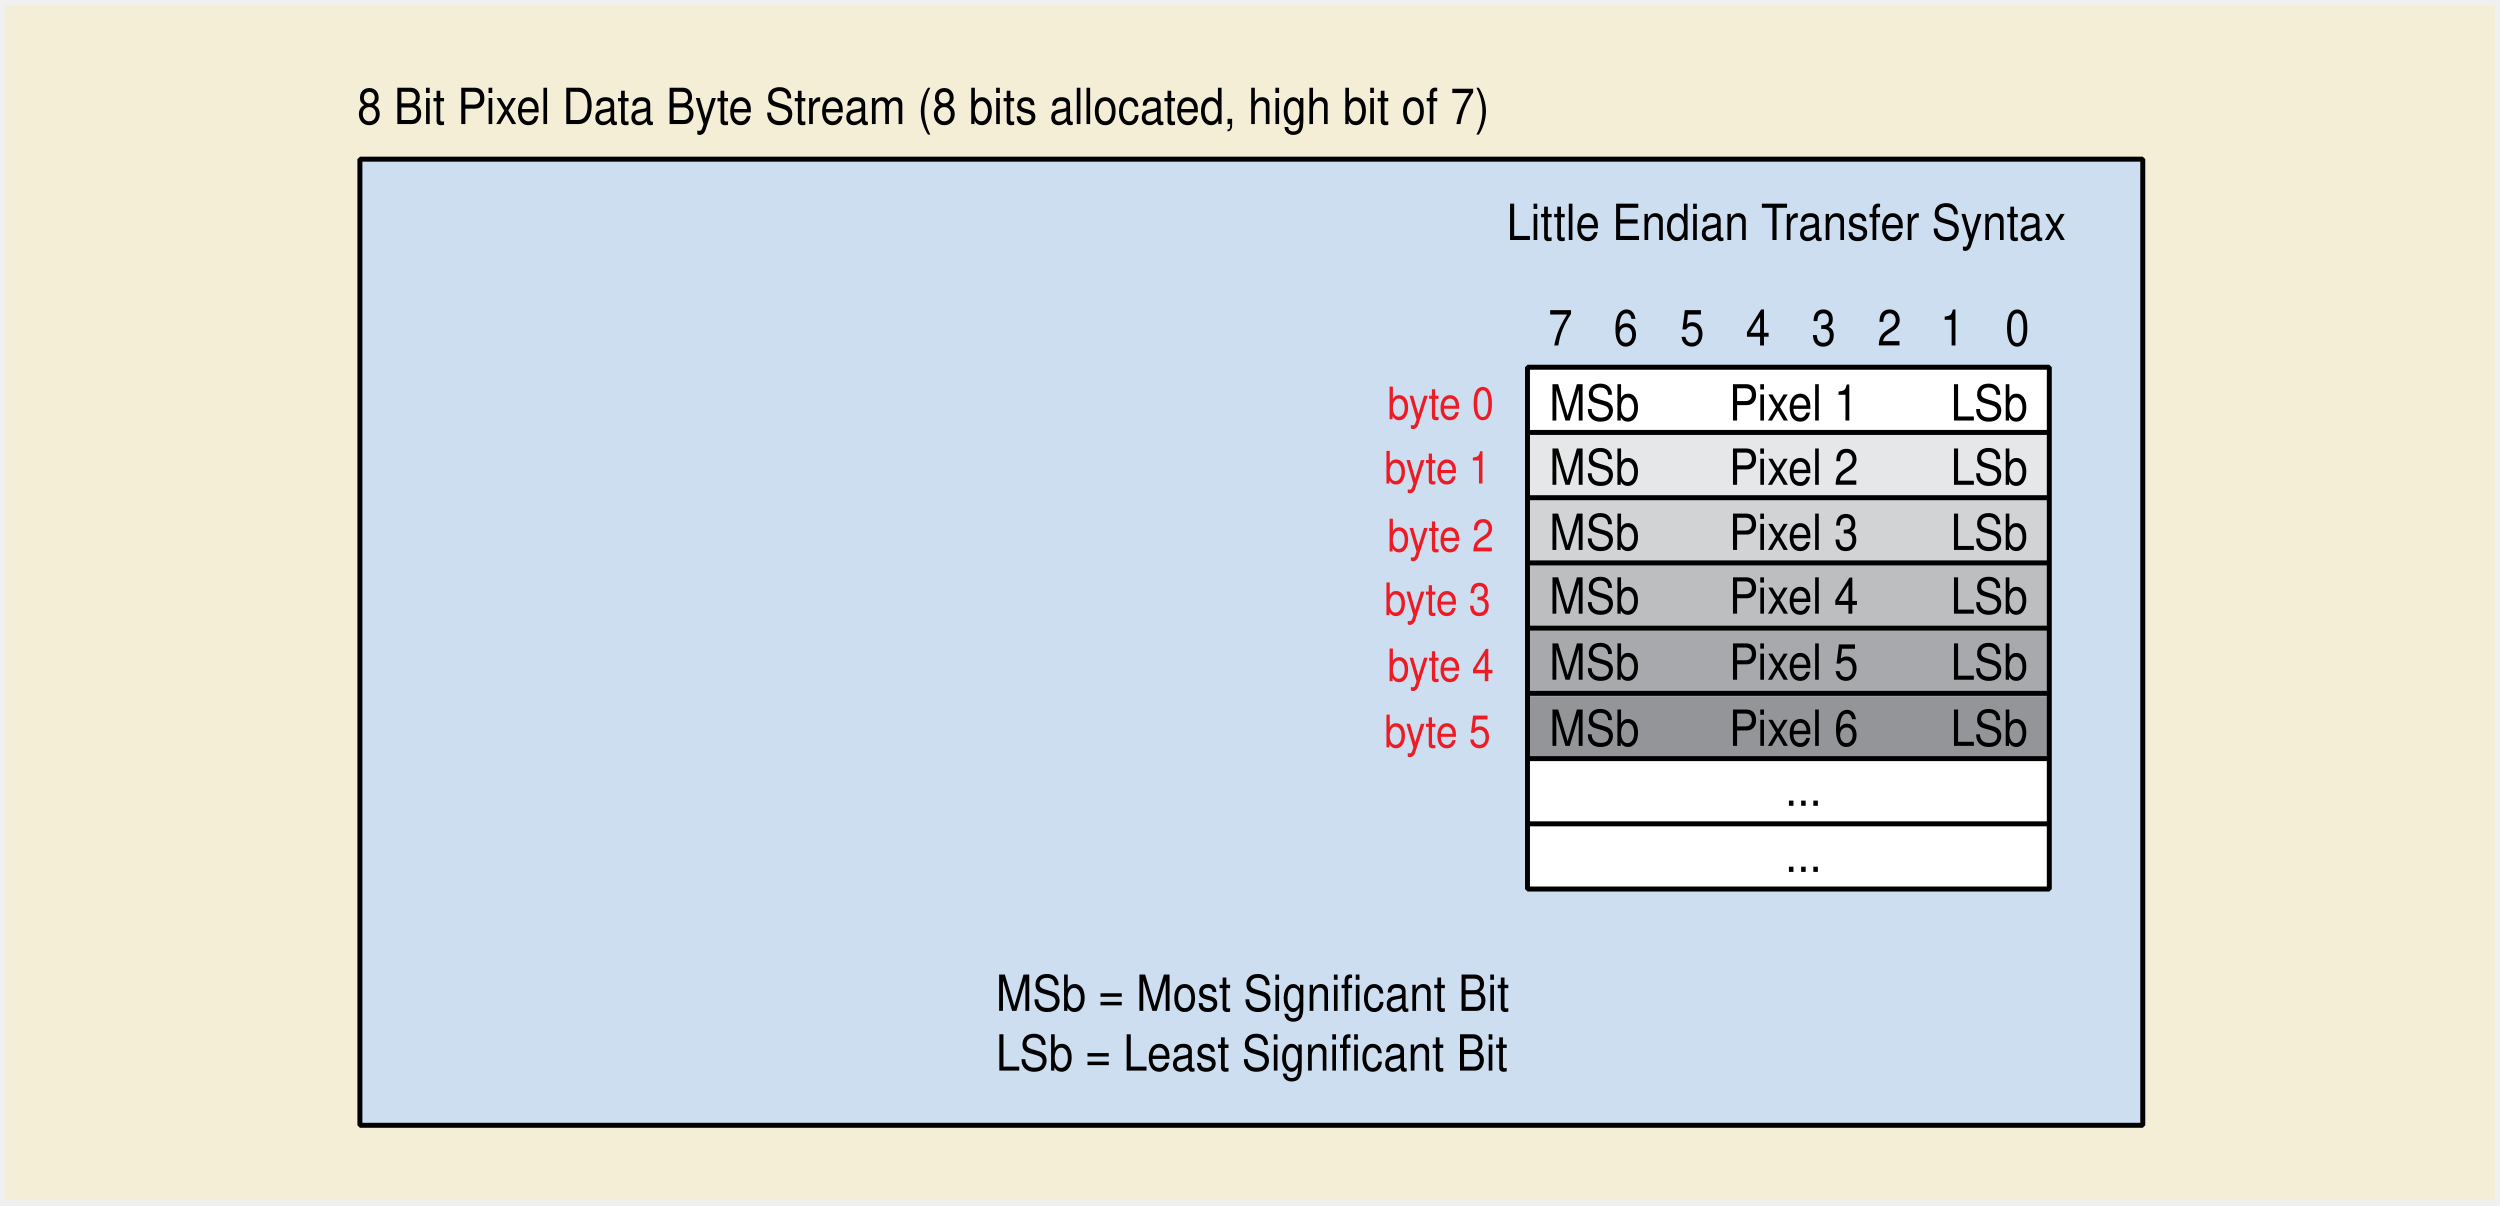
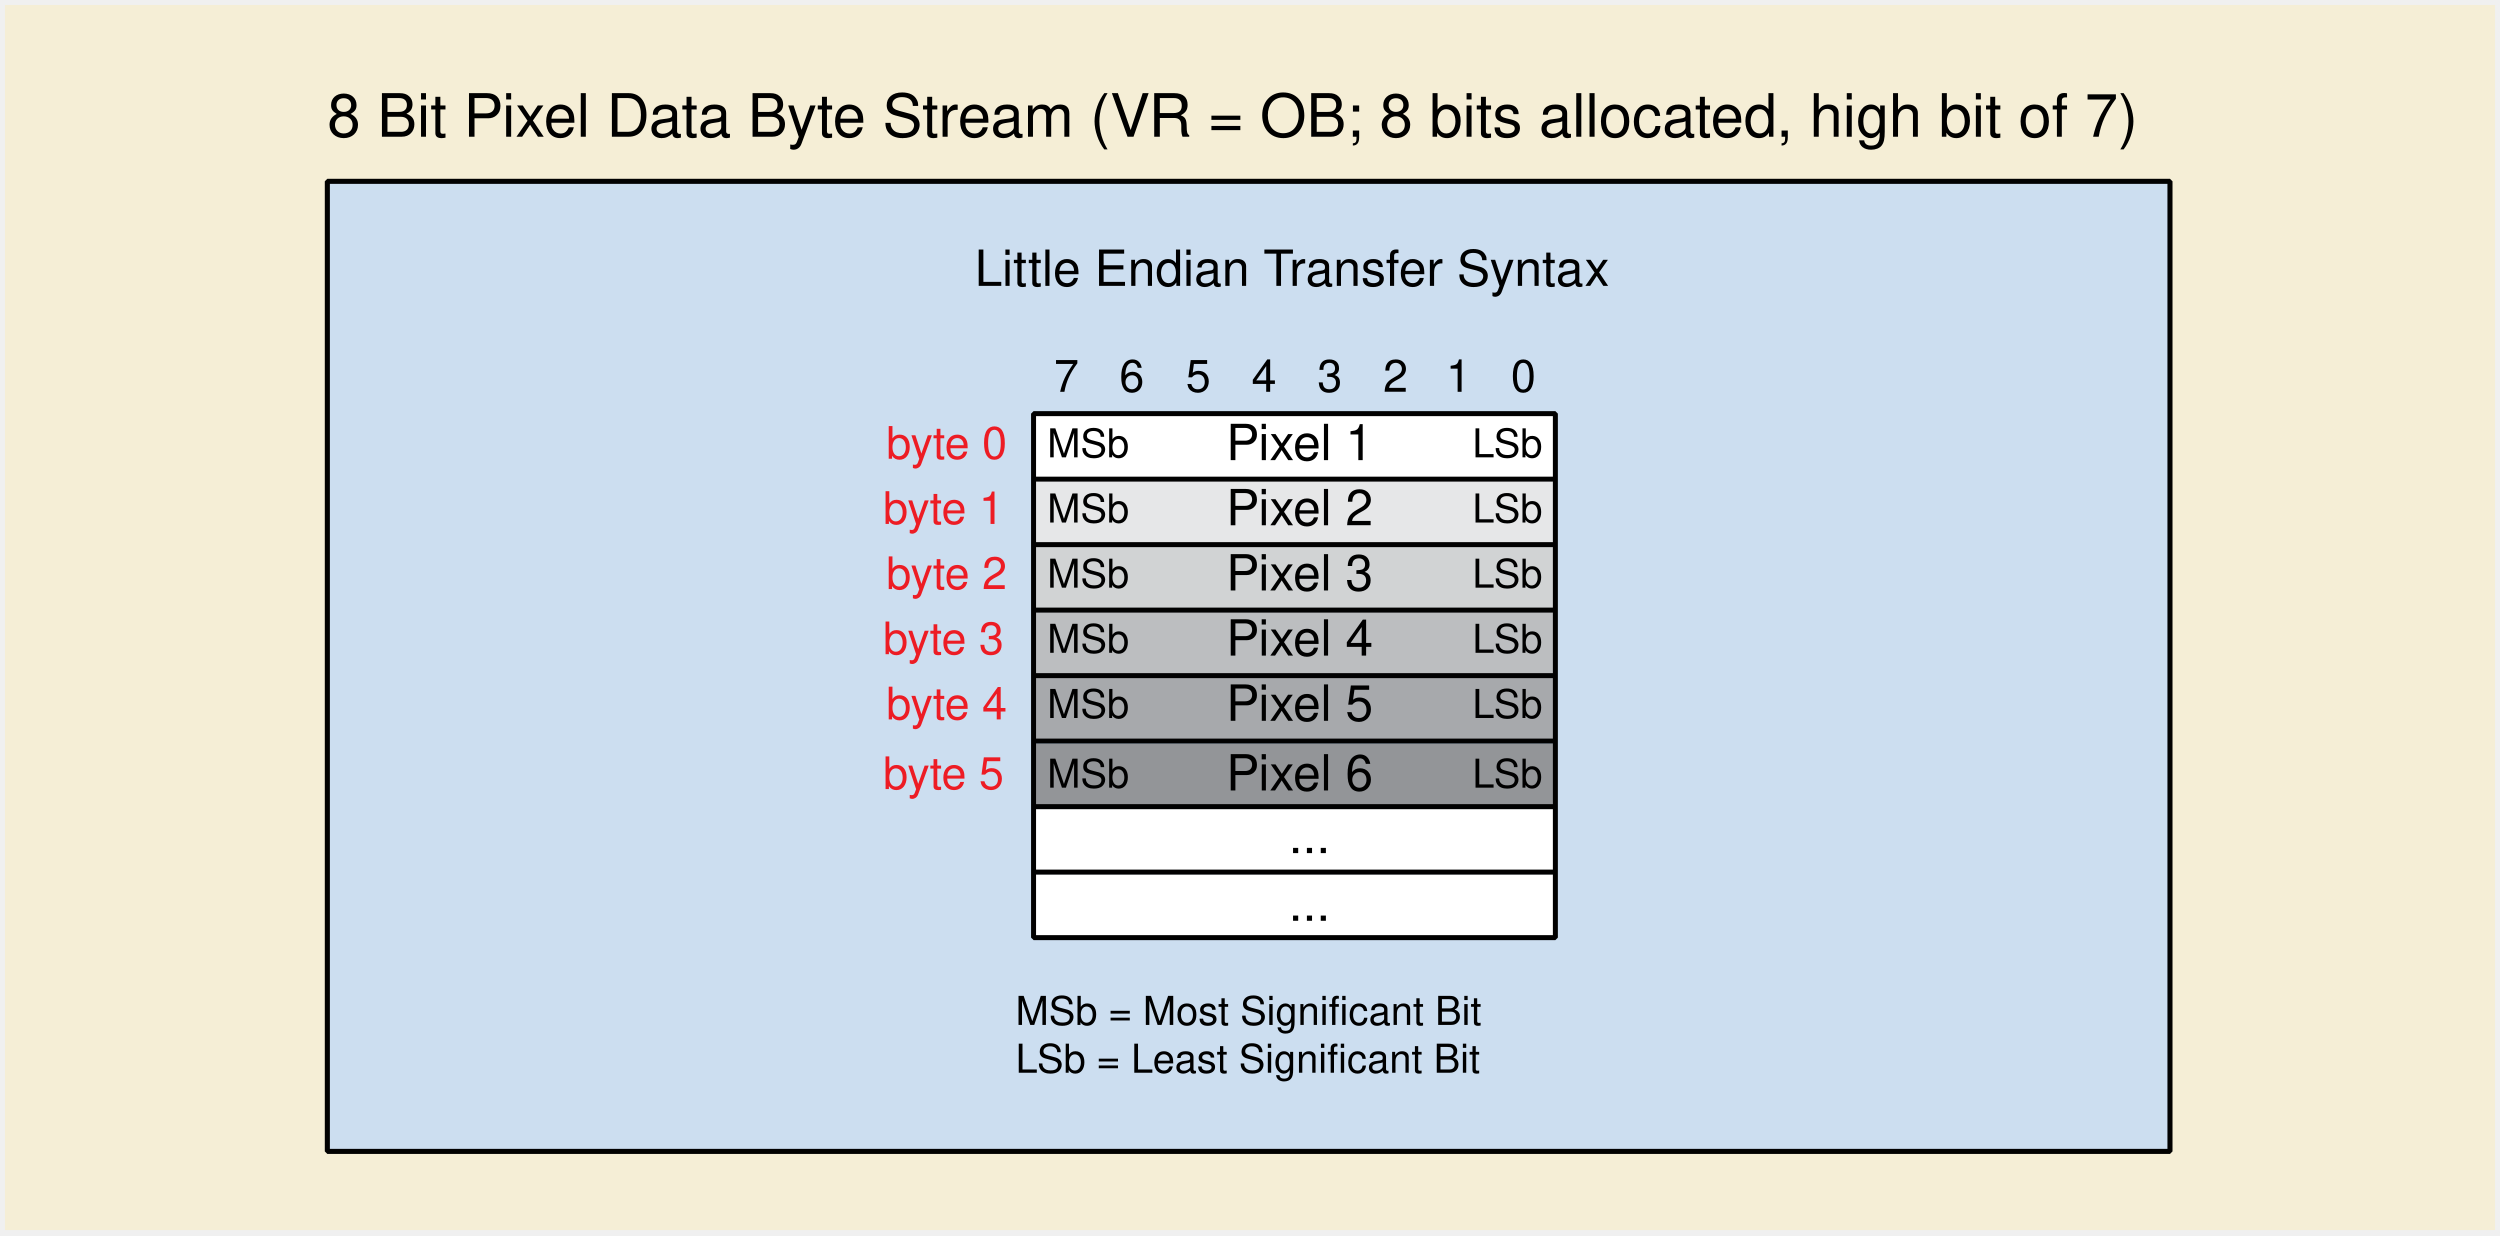
- <svg xmlns="http://www.w3.org/2000/svg" version="1.1" id="Layer_1" x="0px" y="0px" width="502px" height="242px" viewBox="0 0 502 242" enable-background="new 0 0 502 242" xml:space="preserve">
+ <svg xmlns="http://www.w3.org/2000/svg" version="1.1" id="Layer_1" x="0px" y="0px" width="502px" height="248px" viewBox="0 0 502 248" enable-background="new 0 0 502 248" xml:space="preserve">
  <defs>
    <style type="text/css">
	text {
	  font-family: Helvetica, Verdana, ArialUnicodeMS, san-serif
	}
	</style>
  </defs>
  <g>
   </g>
  <g>
-     <rect x="1" y="1" fill="#F5EED6" width="500" height="240" />
+     <rect x="1" y="1" fill="#F5EED6" width="500" height="246" />
    <g>
-       <rect x="72.268" y="31.957" fill="#CCDEF0" stroke="#010101" stroke-miterlimit="1" width="358" height="194" />
+       <rect x="65.731" y="36.411" fill="#CCDEF0" stroke="#010101" stroke-width="1.019" stroke-miterlimit="1" width="370" height="194.793" />
      <g>
-         <rect x="306.719" y="152.324" fill="#FFFFFF" width="104.781" height="13.03" />
-         <rect x="306.527" y="139.799" fill="#939598" width="104.973" height="13.03" />
-         <rect x="306.527" y="165.858" fill="#FFFFFF" width="104.973" height="13.031" />
-         <rect x="306.719" y="86.769" fill="#E6E7E8" width="104.975" height="13.03" />
-         <rect x="306.719" y="73.739" fill="#FFFFFF" width="104.781" height="13.03" />
-         <rect x="306.719" y="112.829" fill="#BCBEC0" width="104.975" height="13.029" />
-         <rect x="306.719" y="99.799" fill="#D1D3D4" width="104.781" height="13.03" />
-         <rect x="306.719" y="125.858" fill="#A7A9AC" width="104.781" height="13.031" />
-         <g>
-           <text transform="matrix(0.8815 0 0 1 347.1826 84.4385)" font-size="10">Pixel 1</text>
-         </g>
-         <g>
-           <text transform="matrix(0.8815 0 0 1 311.0762 84.4385)" font-size="10">MSb</text>
-         </g>
-         <g>
-           <text transform="matrix(0.8815 0 0 1 391.6562 84.4385)" font-size="10">LSb</text>
-         </g>
-         <g>
-           <text transform="matrix(0.8815 0 0 1 347.1826 97.3496)" font-size="10">Pixel 2</text>
-         </g>
-         <g>
-           <text transform="matrix(0.8815 0 0 1 311.0762 97.3496)" font-size="10">MSb</text>
-         </g>
-         <g>
-           <text transform="matrix(0.8815 0 0 1 391.6562 97.3496)" font-size="10">LSb</text>
-         </g>
-         <g>
-           <text transform="matrix(0.8815 0 0 1 347.1826 110.4312)" font-size="10">Pixel 3</text>
-         </g>
-         <g>
-           <text transform="matrix(0.8815 0 0 1 311.0762 110.4312)" font-size="10">MSb</text>
-         </g>
-         <g>
-           <text transform="matrix(0.8815 0 0 1 391.6562 110.4312)" font-size="10">LSb</text>
-         </g>
-         <g>
-           <text transform="matrix(0.8815 0 0 1 347.1826 123.2197)" font-size="10">Pixel 4</text>
-         </g>
-         <g>
-           <text transform="matrix(0.8815 0 0 1 311.0762 123.2197)" font-size="10">MSb</text>
-         </g>
-         <g>
-           <text transform="matrix(0.8815 0 0 1 391.6562 123.2197)" font-size="10">LSb</text>
-         </g>
-         <g>
-           <text transform="matrix(0.8815 0 0 1 347.1826 136.4912)" font-size="10">Pixel 5</text>
-         </g>
-         <g>
-           <text transform="matrix(0.8815 0 0 1 311.0762 136.4912)" font-size="10">MSb</text>
-         </g>
-         <g>
-           <text transform="matrix(0.8815 0 0 1 391.6562 136.4912)" font-size="10">LSb</text>
-         </g>
-         <g>
-           <text transform="matrix(0.8815 0 0 1 347.1826 149.7646)" font-size="10">Pixel 6</text>
-         </g>
-         <g>
-           <text transform="matrix(0.8815 0 0 1 311.0762 149.7646)" font-size="10">MSb</text>
-         </g>
-         <g>
-           <text transform="matrix(0.8815 0 0 1 391.6562 149.7646)" font-size="10">LSb</text>
-         </g>
-         <g>
-           <text transform="matrix(0.8815 0 0 1 358.4453 161.8066)" font-size="10">...</text>
-         </g>
-         <g>
-           <text transform="matrix(0.8815 0 0 1 358.4453 175.0771)" font-size="10">...</text>
-         </g>
-         <g>
-           <text transform="matrix(0.8815 0 0 1 278.6055 84.1865)" fill="#ED1C24" font-size="9">byte 0</text>
-         </g>
-         <g>
-           <text transform="matrix(0.8815 0 0 1 278.6055 110.729)" fill="#ED1C24" font-size="9">byte 2</text>
-         </g>
-         <g>
-           <text transform="matrix(0.8815 0 0 1 277.9727 97.0977)" fill="#ED1C24" font-size="9">byte 1</text>
-         </g>
-         <g>
-           <text transform="matrix(0.8815 0 0 1 278.6055 136.7891)" fill="#ED1C24" font-size="9">byte 4</text>
-         </g>
-         <g>
-           <text transform="matrix(0.8815 0 0 1 277.9727 123.5176)" fill="#ED1C24" font-size="9">byte 3</text>
-         </g>
-         <g>
-           <text transform="matrix(0.8815 0 0 1 277.9727 150.0625)" fill="#ED1C24" font-size="9">byte 5</text>
-         </g>
-         <rect x="306.719" y="73.739" fill="none" stroke="#010101" stroke-miterlimit="1" width="104.781" height="104.782" />
-         <line fill="none" stroke="#010101" stroke-miterlimit="1" x1="306.719" y1="165.423" x2="411.5" y2="165.423" />
-         <line fill="none" stroke="#010101" stroke-miterlimit="1" x1="306.719" y1="152.325" x2="411.5" y2="152.325" />
-         <line fill="none" stroke="#010101" stroke-miterlimit="1" x1="306.719" y1="139.228" x2="411.5" y2="139.228" />
-         <line fill="none" stroke="#010101" stroke-miterlimit="1" x1="306.719" y1="126.13" x2="411.5" y2="126.13" />
-         <line fill="none" stroke="#010101" stroke-miterlimit="1" x1="306.719" y1="113.032" x2="411.5" y2="113.032" />
-         <line fill="none" stroke="#010101" stroke-miterlimit="1" x1="306.719" y1="99.934" x2="411.5" y2="99.934" />
-         <line fill="none" stroke="#010101" stroke-miterlimit="1" x1="306.719" y1="86.836" x2="411.5" y2="86.836" />
+         <text transform="matrix(1 0 0 1 65.7314 27.4551)" font-size="12">8 Bit Pixel Data Byte Stream (VR = OB; 8 bits allocated, high bit of 7)</text>
      </g>
      <g>
-         <text transform="matrix(0.8815 0 0 1 199.9639 202.9824)">
-           <tspan x="0" y="0" font-size="10">MSb = Most Significant Bit</tspan>
-           <tspan x="0" y="12" font-size="10">LSb = Least Significant Bit</tspan>
+         <text transform="matrix(1 0 0 1 203.9248 205.8008)">
+           <tspan x="0" y="0" font-size="8">MSb = Most Significant Bit</tspan>
+           <tspan x="0" y="9.6" font-size="8">LSb = Least Significant Bit</tspan>
        </text>
      </g>
      <g>
-         <text transform="matrix(0.8815 0 0 1 71.7329 24.9082)" font-size="10">8 Bit Pixel Data Byte Stream (8 bits allocated, high bit of 7)</text>
-       </g>
-       <g>
-         <text transform="matrix(0.8815 0 0 1 302.5156 48.1929)" font-size="10">Little Endian Transfer Syntax</text>
-       </g>
-       <g>
-         <text transform="matrix(0.8815 0 0 1 389.5977 69.3716)" font-size="10">1</text>
-       </g>
-       <g>
-         <text transform="matrix(0.8815 0 0 1 402.627 69.3716)" font-size="10">0</text>
-       </g>
-       <g>
-         <text transform="matrix(0.8815 0 0 1 376.957 69.3716)" font-size="10">2</text>
-       </g>
-       <g>
-         <text transform="matrix(0.8815 0 0 1 363.7539 69.3716)" font-size="10">3</text>
-       </g>
-       <g>
-         <text transform="matrix(0.8815 0 0 1 350.5469 69.3716)" font-size="10">4</text>
-       </g>
-       <g>
-         <text transform="matrix(0.8815 0 0 1 337.3457 69.3716)" font-size="10">5</text>
-       </g>
-       <g>
-         <text transform="matrix(0.8815 0 0 1 310.877 69.3716)" font-size="10">7</text>
-       </g>
-       <g>
-         <text transform="matrix(0.8815 0 0 1 323.998 69.3716)" font-size="10">6</text>
+         <rect x="207.538" y="161.966" fill="#FFFFFF" width="104.781" height="13.085" />
+         <rect x="207.347" y="149.39" fill="#939598" width="104.973" height="13.084" />
+         <rect x="207.347" y="175.557" fill="#FFFFFF" width="104.973" height="13.084" />
+         <rect x="207.538" y="96.143" fill="#E6E7E8" width="104.975" height="13.083" />
+         <rect x="207.538" y="83.06" fill="#FFFFFF" width="104.781" height="13.083" />
+         <rect x="207.538" y="122.309" fill="#BCBEC0" width="104.975" height="13.084" />
+         <rect x="207.538" y="109.226" fill="#D1D3D4" width="104.781" height="13.083" />
+         <rect x="207.538" y="135.394" fill="#A7A9AC" width="104.781" height="13.084" />
+         <g>
+           <text transform="matrix(1 0 0 1 246.2227 92.397)" font-size="10">Pixel 1</text>
+         </g>
+         <g>
+           <text transform="matrix(1 0 0 1 210.2842 91.8374)" font-size="8">MSb</text>
+         </g>
+         <g>
+           <text transform="matrix(1 0 0 1 295.6465 91.8374)" font-size="8">LSb</text>
+         </g>
+         <g>
+           <text transform="matrix(1 0 0 1 246.2227 105.48)" font-size="10">Pixel 2</text>
+         </g>
+         <g>
+           <text transform="matrix(1 0 0 1 210.2842 104.9209)" font-size="8">MSb</text>
+         </g>
+         <g>
+           <text transform="matrix(1 0 0 1 295.6465 104.9209)" font-size="8">LSb</text>
+         </g>
+         <g>
+           <text transform="matrix(1 0 0 1 246.2227 118.5635)" font-size="10">Pixel 3</text>
+         </g>
+         <g>
+           <text transform="matrix(1 0 0 1 210.2842 118.0039)" font-size="8">MSb</text>
+         </g>
+         <g>
+           <text transform="matrix(1 0 0 1 295.6465 118.0039)" font-size="8">LSb</text>
+         </g>
+         <g>
+           <text transform="matrix(1 0 0 1 246.2227 131.6465)" font-size="10">Pixel 4</text>
+         </g>
+         <g>
+           <text transform="matrix(1 0 0 1 210.2842 131.0879)" font-size="8">MSb</text>
+         </g>
+         <g>
+           <text transform="matrix(1 0 0 1 295.6465 131.0879)" font-size="8">LSb</text>
+         </g>
+         <g>
+           <text transform="matrix(1 0 0 1 246.2227 144.7305)" font-size="10">Pixel 5</text>
+         </g>
+         <g>
+           <text transform="matrix(1 0 0 1 210.2842 144.1719)" font-size="8">MSb</text>
+         </g>
+         <g>
+           <text transform="matrix(1 0 0 1 295.6465 144.1719)" font-size="8">LSb</text>
+         </g>
+         <g>
+           <text transform="matrix(1 0 0 1 246.2227 158.7266)" font-size="10">Pixel 6</text>
+         </g>
+         <g>
+           <text transform="matrix(1 0 0 1 210.2842 158.168)" font-size="8">MSb</text>
+         </g>
+         <g>
+           <text transform="matrix(1 0 0 1 295.6465 158.168)" font-size="8">LSb</text>
+         </g>
+         <g>
+           <text transform="matrix(1 0 0 1 258.7695 171.3027)" font-size="10">...</text>
+         </g>
+         <g>
+           <text transform="matrix(1 0 0 1 258.7695 184.8926)" font-size="10">...</text>
+         </g>
+         <g>
+           <text transform="matrix(1 0 0 1 177.9717 92.1167)" fill="#ED1C24" font-size="9">byte 0</text>
+         </g>
+         <g>
+           <text transform="matrix(1 0 0 1 177.9717 118.2832)" fill="#ED1C24" font-size="9">byte 2</text>
+         </g>
+         <g>
+           <text transform="matrix(1 0 0 1 177.3379 105.2002)" fill="#ED1C24" font-size="9">byte 1</text>
+         </g>
+         <g>
+           <text transform="matrix(1 0 0 1 177.9717 144.4512)" fill="#ED1C24" font-size="9">byte 4</text>
+         </g>
+         <g>
+           <text transform="matrix(1 0 0 1 177.3379 131.3672)" fill="#ED1C24" font-size="9">byte 3</text>
+         </g>
+         <g>
+           <text transform="matrix(1 0 0 1 177.3379 158.4473)" fill="#ED1C24" font-size="9">byte 5</text>
+         </g>
+         <rect x="207.538" y="83.06" fill="none" stroke="#010101" stroke-width="1.002" stroke-miterlimit="1" width="104.781" height="105.211" />
+         <line fill="none" stroke="#010101" stroke-width="1.002" stroke-miterlimit="1" x1="207.538" y1="175.119" x2="312.319" y2="175.119" />
+         <line fill="none" stroke="#010101" stroke-width="1.002" stroke-miterlimit="1" x1="207.538" y1="161.968" x2="312.319" y2="161.968" />
+         <line fill="none" stroke="#010101" stroke-width="1.002" stroke-miterlimit="1" x1="207.538" y1="148.817" x2="312.319" y2="148.817" />
+         <line fill="none" stroke="#010101" stroke-width="1.002" stroke-miterlimit="1" x1="207.538" y1="135.666" x2="312.319" y2="135.666" />
+         <line fill="none" stroke="#010101" stroke-width="1.002" stroke-miterlimit="1" x1="207.538" y1="122.513" x2="312.319" y2="122.513" />
+         <line fill="none" stroke="#010101" stroke-width="1.002" stroke-miterlimit="1" x1="207.538" y1="109.362" x2="312.319" y2="109.362" />
+         <line fill="none" stroke="#010101" stroke-width="1.002" stroke-miterlimit="1" x1="207.538" y1="96.21" x2="312.319" y2="96.21" />
+         <g>
+           <text transform="matrix(1 0 0 1 195.7275 57.4062)" font-size="10">Little Endian Transfer Syntax</text>
+         </g>
+         <g>
+           <text transform="matrix(1 0 0 1 290.3623 78.6709)" font-size="9">1</text>
+         </g>
+         <g>
+           <text transform="matrix(1 0 0 1 303.3936 78.6709)" font-size="9">0</text>
+         </g>
+         <g>
+           <text transform="matrix(1 0 0 1 277.7236 78.6709)" font-size="9">2</text>
+         </g>
+         <g>
+           <text transform="matrix(1 0 0 1 264.5186 78.6709)" font-size="9">3</text>
+         </g>
+         <g>
+           <text transform="matrix(1 0 0 1 251.3135 78.6709)" font-size="9">4</text>
+         </g>
+         <g>
+           <text transform="matrix(1 0 0 1 238.1104 78.6709)" font-size="9">5</text>
+         </g>
+         <g>
+           <text transform="matrix(1 0 0 1 211.6436 78.6709)" font-size="9">7</text>
+         </g>
+         <g>
+           <text transform="matrix(1 0 0 1 224.7627 78.6709)" font-size="9">6</text>
+         </g>
      </g>
    </g>
  </g>
</svg>
